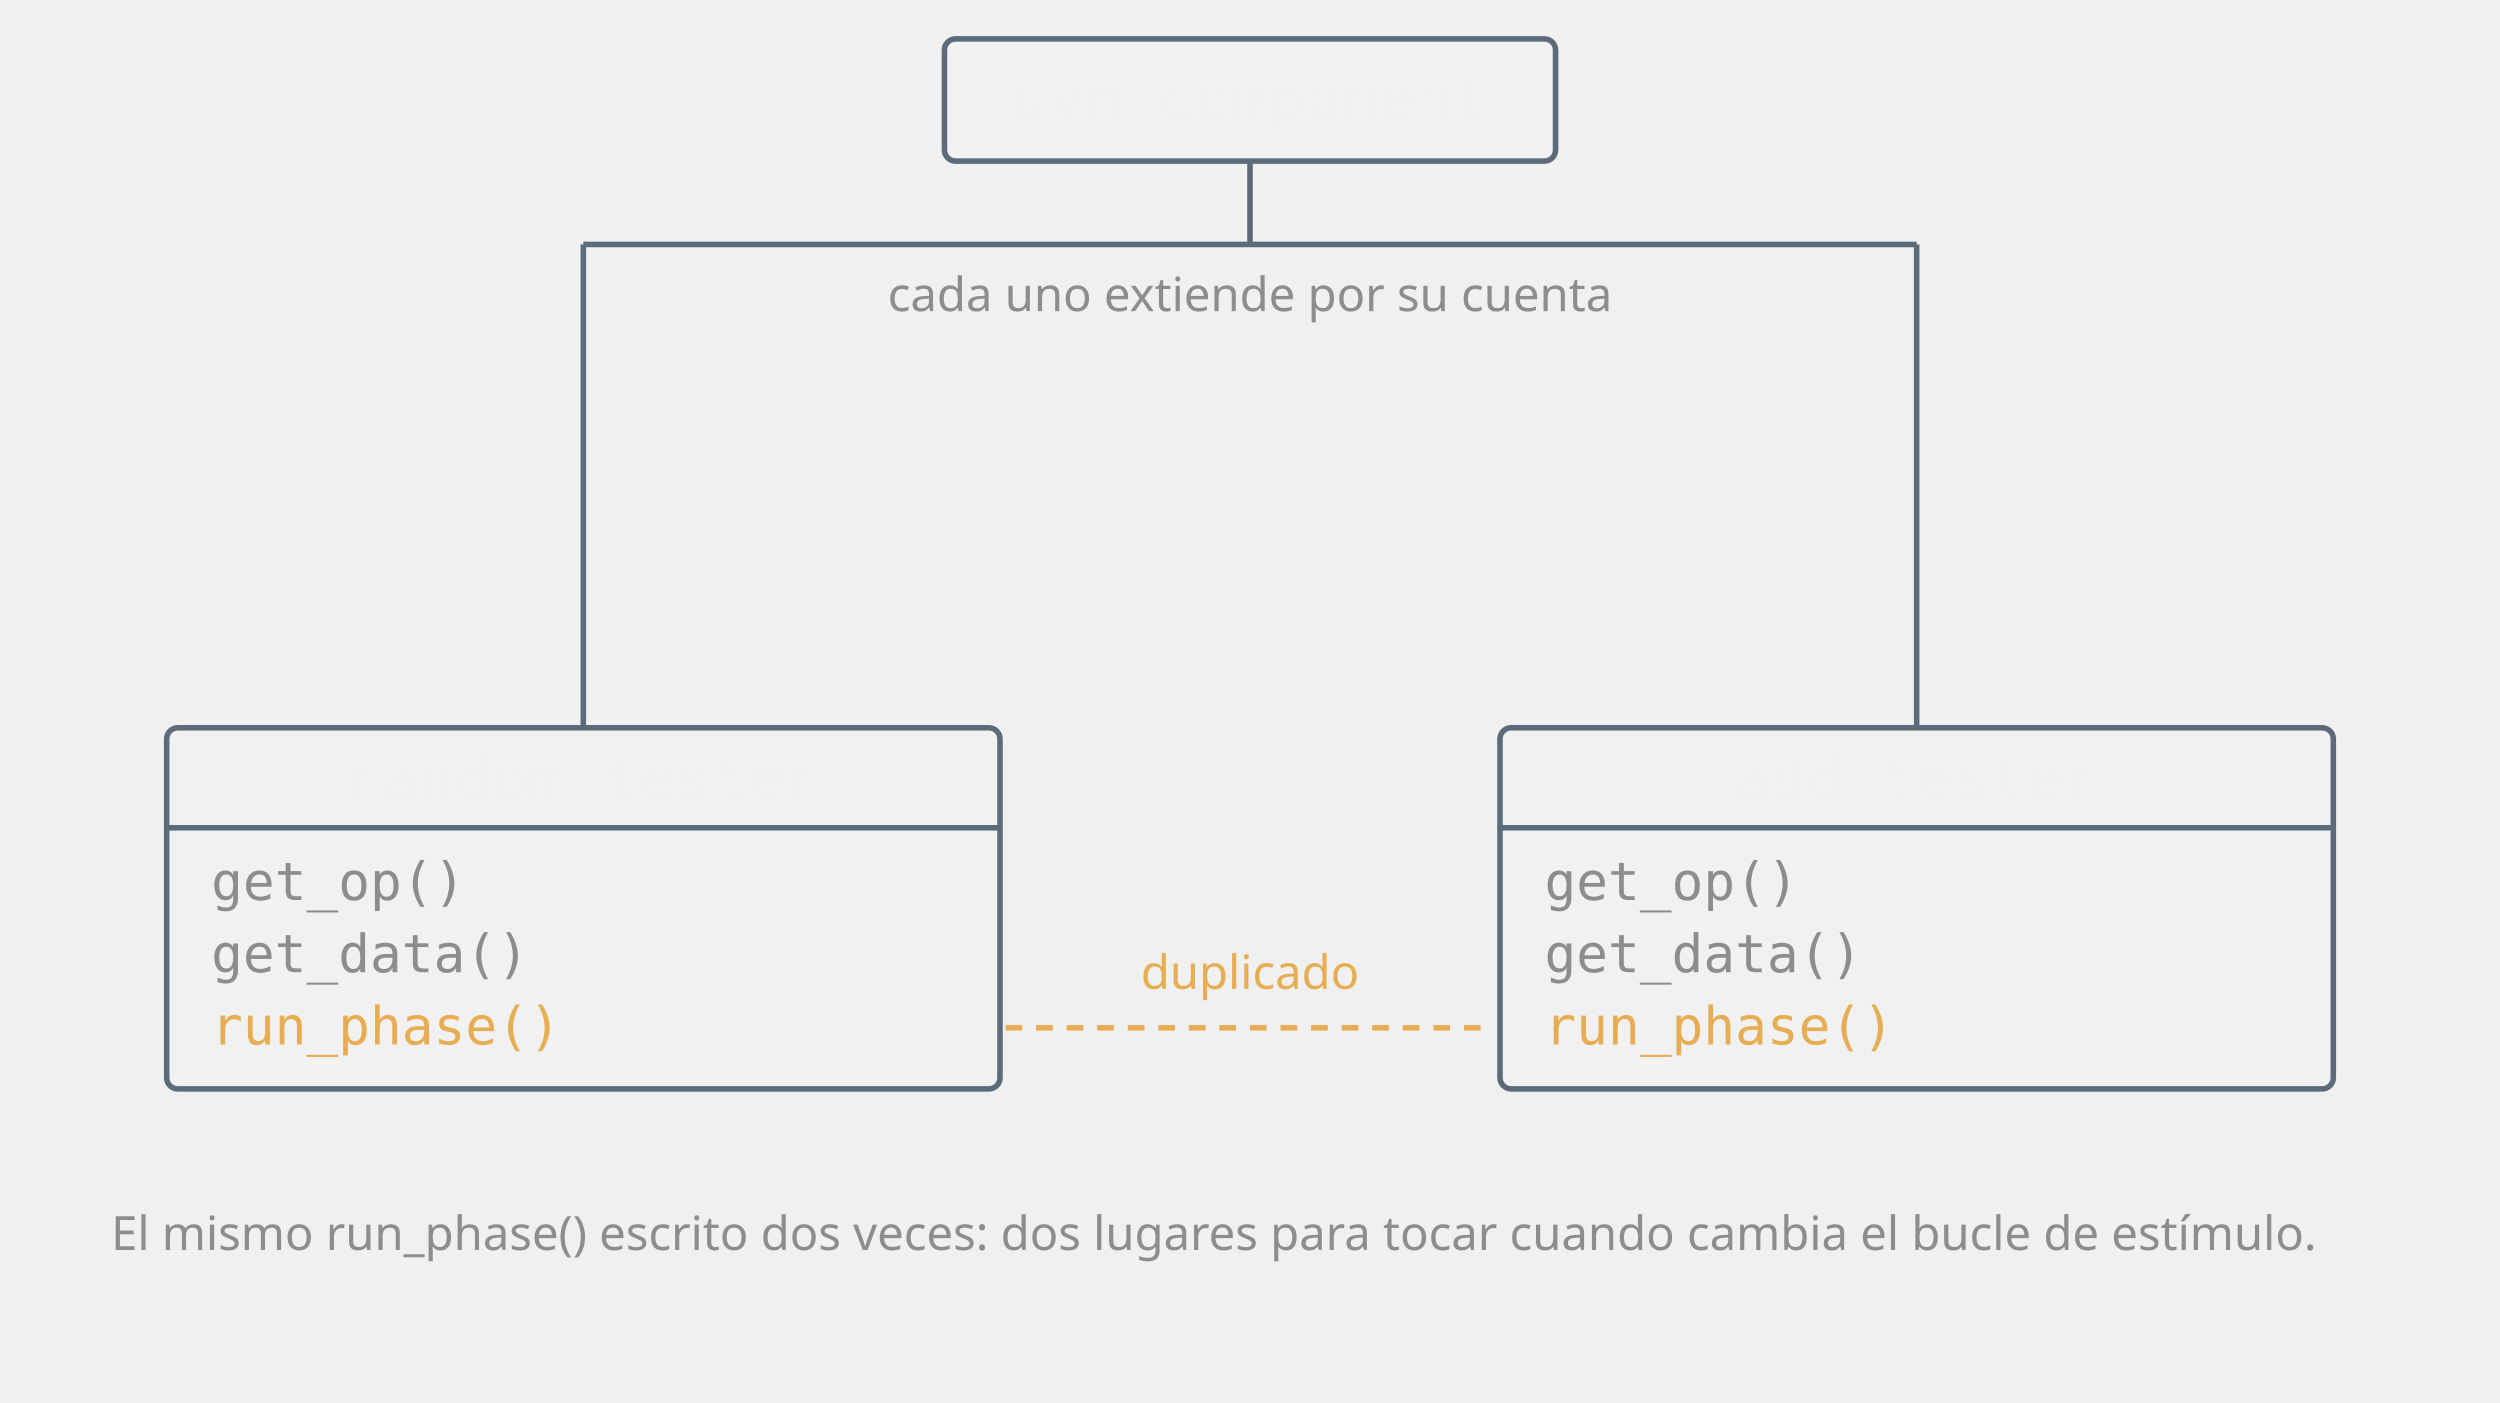
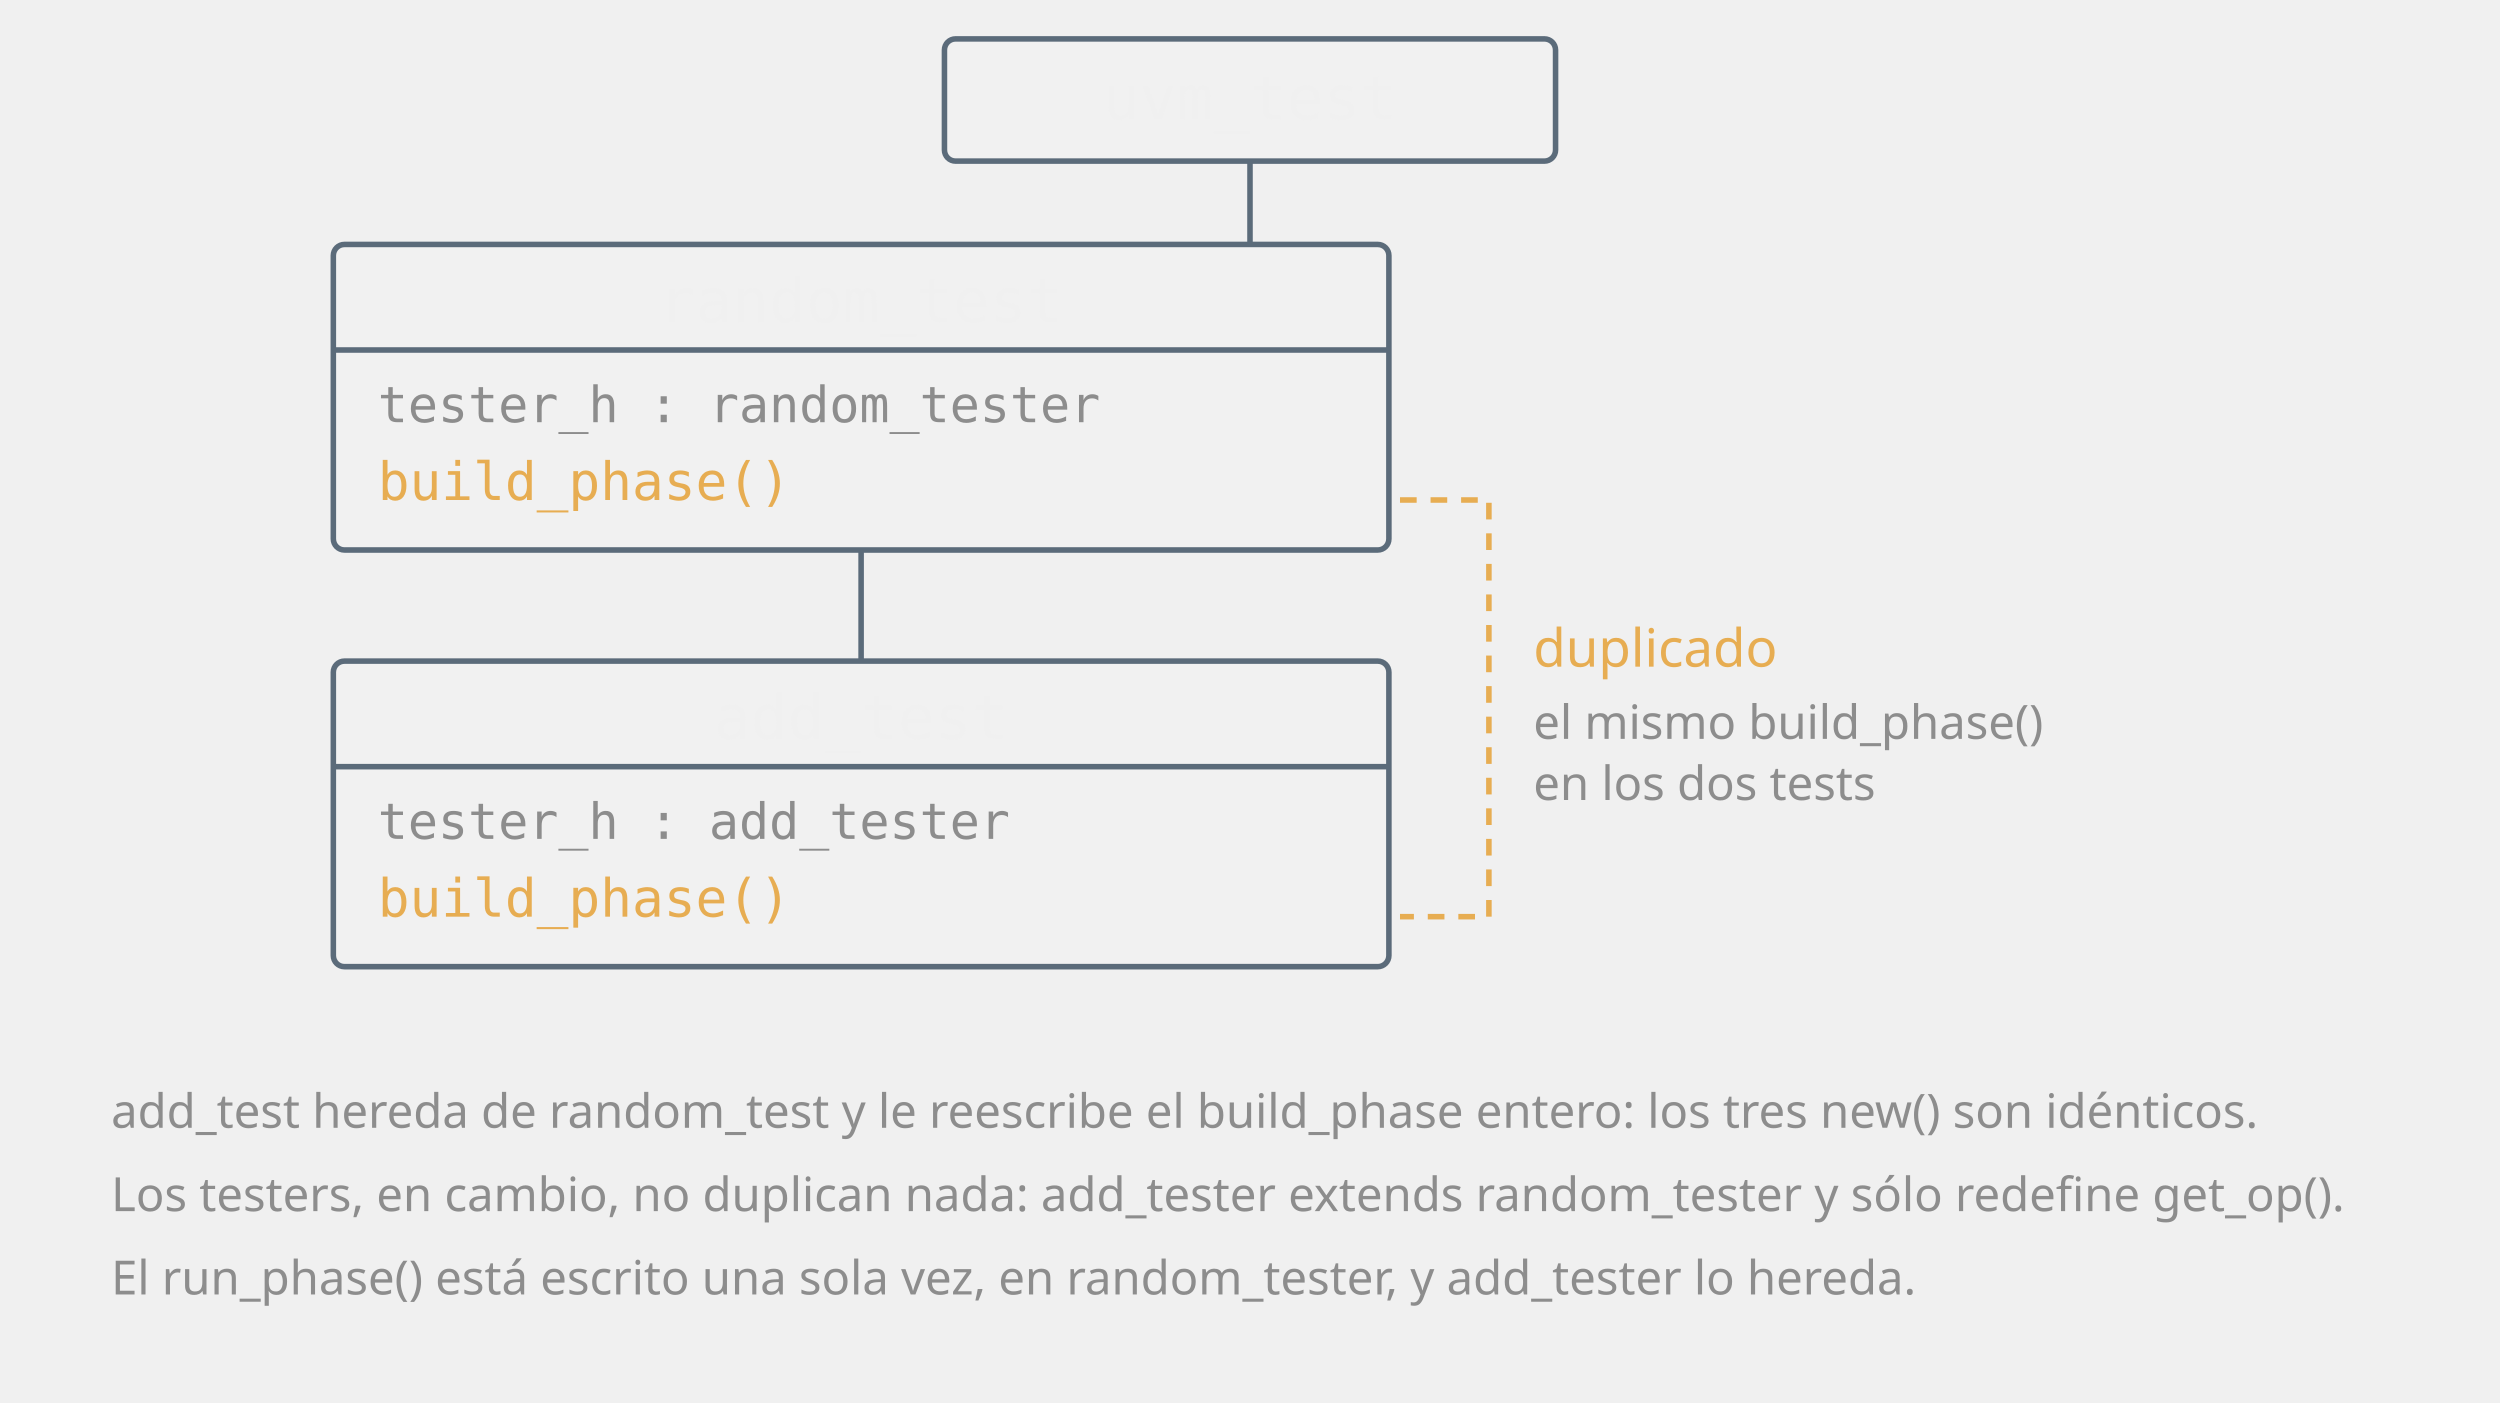
<svg xmlns="http://www.w3.org/2000/svg" viewBox="0 0 900 505" font-family="IBM Plex Sans, system-ui, sans-serif">
  <rect x="340" y="14" width="220" height="44" rx="4" fill="#ffffff" fill-opacity="0.06" stroke="#5b6b7a" stroke-width="2" />
-   <text x="450" y="43" text-anchor="middle" fill="#f0f0f0" font-size="22" font-family="IBM Plex Mono, ui-monospace, monospace">uvm_component</text>
+   <text x="450" y="43" text-anchor="middle" fill="#f0f0f0" font-size="22" font-family="IBM Plex Mono, ui-monospace, monospace">uvm_test</text>
  <g fill="none" stroke="#5b6b7a" stroke-width="2">
-     <path d="M450,58 V88 M210,88 H690 M210,88 V262 M690,88 V262" />
+     <path d="M450,58 V88" />
+     <path d="M310,198 V238" />
  </g>
-   <text x="450" y="112" text-anchor="middle" fill="#8d8d8d" font-size="17">cada uno extiende por su cuenta</text>
-   <rect x="60" y="262" width="300" height="130" rx="4" fill="#ffffff" fill-opacity="0.06" stroke="#5b6b7a" stroke-width="2" />
-   <text x="210" y="288" text-anchor="middle" fill="#f0f0f0" font-size="22" font-family="IBM Plex Mono, ui-monospace, monospace">random_tester</text>
-   <path d="M60,298 H360" stroke="#5b6b7a" stroke-width="2" />
-   <text x="76" y="324" fill="#8d8d8d" font-size="19" font-family="IBM Plex Mono, ui-monospace, monospace">get_op()</text>
-   <text x="76" y="350" fill="#8d8d8d" font-size="19" font-family="IBM Plex Mono, ui-monospace, monospace">get_data()</text>
-   <text x="76" y="376" fill="#e7ad52" font-size="19" font-family="IBM Plex Mono, ui-monospace, monospace">run_phase()</text>
-   <rect x="540" y="262" width="300" height="130" rx="4" fill="#ffffff" fill-opacity="0.06" stroke="#5b6b7a" stroke-width="2" />
-   <text x="690" y="288" text-anchor="middle" fill="#f0f0f0" font-size="22" font-family="IBM Plex Mono, ui-monospace, monospace">add_tester</text>
-   <path d="M540,298 H840" stroke="#5b6b7a" stroke-width="2" />
-   <text x="556" y="324" fill="#8d8d8d" font-size="19" font-family="IBM Plex Mono, ui-monospace, monospace">get_op()</text>
-   <text x="556" y="350" fill="#8d8d8d" font-size="19" font-family="IBM Plex Mono, ui-monospace, monospace">get_data()</text>
-   <text x="556" y="376" fill="#e7ad52" font-size="19" font-family="IBM Plex Mono, ui-monospace, monospace">run_phase()</text>
-   <path d="M362,370 H538" fill="none" stroke="#e7ad52" stroke-width="2" stroke-dasharray="6 5" />
-   <text x="450" y="356" text-anchor="middle" fill="#e7ad52" font-size="17">duplicado</text>
-   <text x="40" y="450" fill="#8d8d8d" font-size="17">El mismo run_phase() escrito dos veces: dos lugares para tocar cuando cambia el bucle de estímulo.</text>
+   <rect x="120" y="88" width="380" height="110" rx="4" fill="#ffffff" fill-opacity="0.06" stroke="#5b6b7a" stroke-width="2" />
+   <text x="310" y="116" text-anchor="middle" fill="#f0f0f0" font-size="22" font-family="IBM Plex Mono, ui-monospace, monospace">random_test</text>
+   <path d="M120,126 H500" stroke="#5b6b7a" stroke-width="2" />
+   <text x="136" y="152" fill="#8d8d8d" font-size="18" font-family="IBM Plex Mono, ui-monospace, monospace">tester_h : random_tester</text>
+   <text x="136" y="180" fill="#e7ad52" font-size="19" font-family="IBM Plex Mono, ui-monospace, monospace">build_phase()</text>
+   <rect x="120" y="238" width="380" height="110" rx="4" fill="#ffffff" fill-opacity="0.06" stroke="#5b6b7a" stroke-width="2" />
+   <text x="310" y="266" text-anchor="middle" fill="#f0f0f0" font-size="22" font-family="IBM Plex Mono, ui-monospace, monospace">add_test</text>
+   <path d="M120,276 H500" stroke="#5b6b7a" stroke-width="2" />
+   <text x="136" y="302" fill="#8d8d8d" font-size="18" font-family="IBM Plex Mono, ui-monospace, monospace">tester_h : add_tester</text>
+   <text x="136" y="330" fill="#e7ad52" font-size="19" font-family="IBM Plex Mono, ui-monospace, monospace">build_phase()</text>
+   <path d="M504,180 H536 V330 H504" fill="none" stroke="#e7ad52" stroke-width="2" stroke-dasharray="6 5" />
+   <text x="552" y="240" fill="#e7ad52" font-size="19">duplicado</text>
+   <text x="552" y="266" fill="#8d8d8d" font-size="17">el mismo build_phase()</text>
+   <text x="552" y="288" fill="#8d8d8d" font-size="17">en los dos tests</text>
+   <text x="40" y="406" fill="#8d8d8d" font-size="17">add_test hereda de random_test y le reescribe el build_phase entero: los tres new() son idénticos.</text>
+   <text x="40" y="436" fill="#8d8d8d" font-size="17">Los testers, en cambio, no duplican nada: add_tester extends random_tester y sólo redefine get_op().</text>
+   <text x="40" y="466" fill="#8d8d8d" font-size="17">El run_phase() está escrito una sola vez, en random_tester, y add_tester lo hereda.</text>
</svg>
